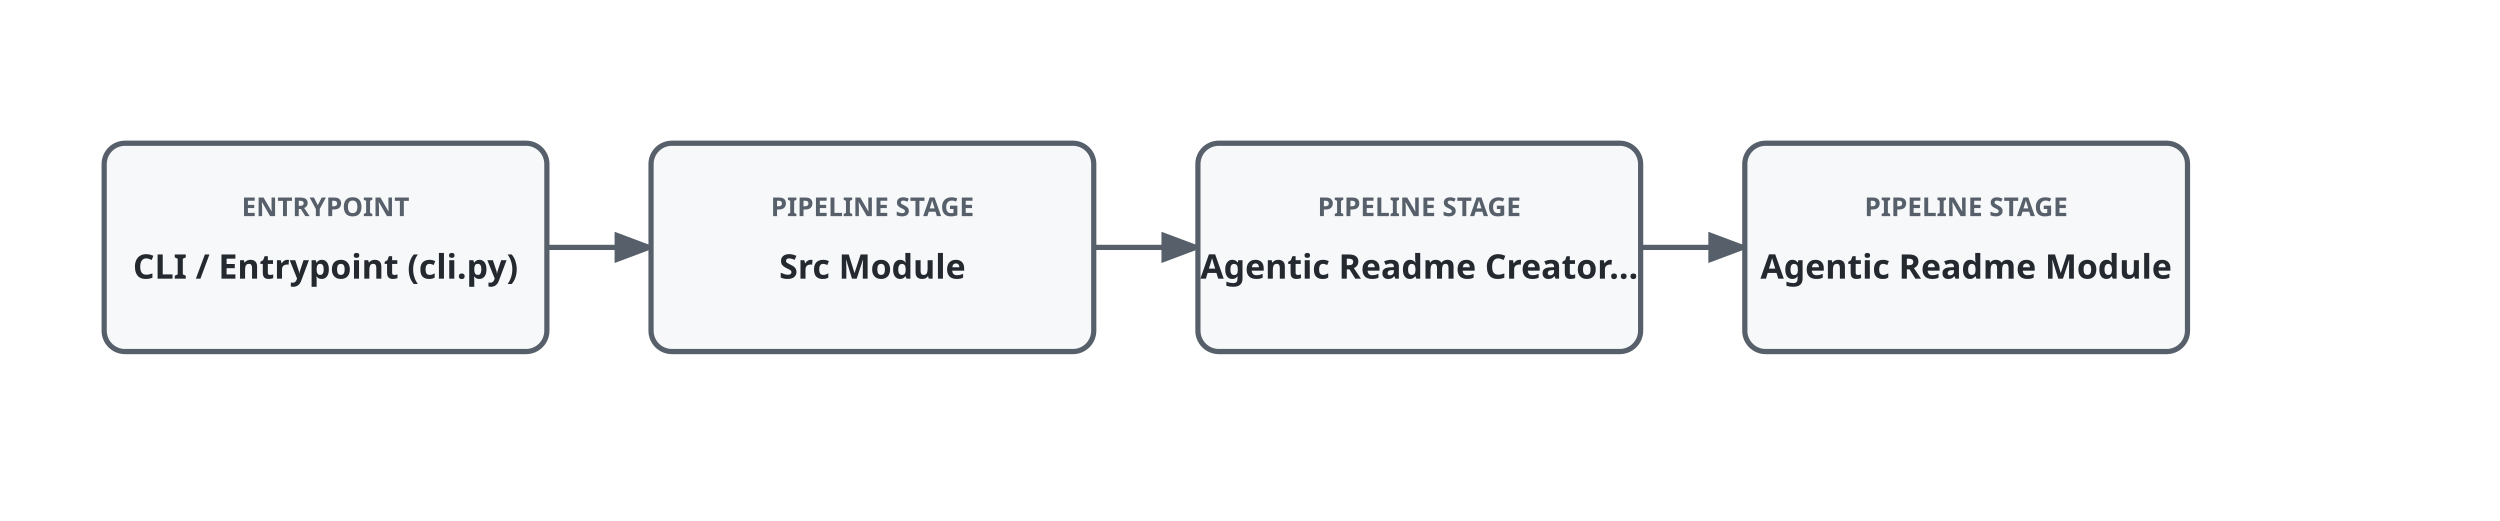
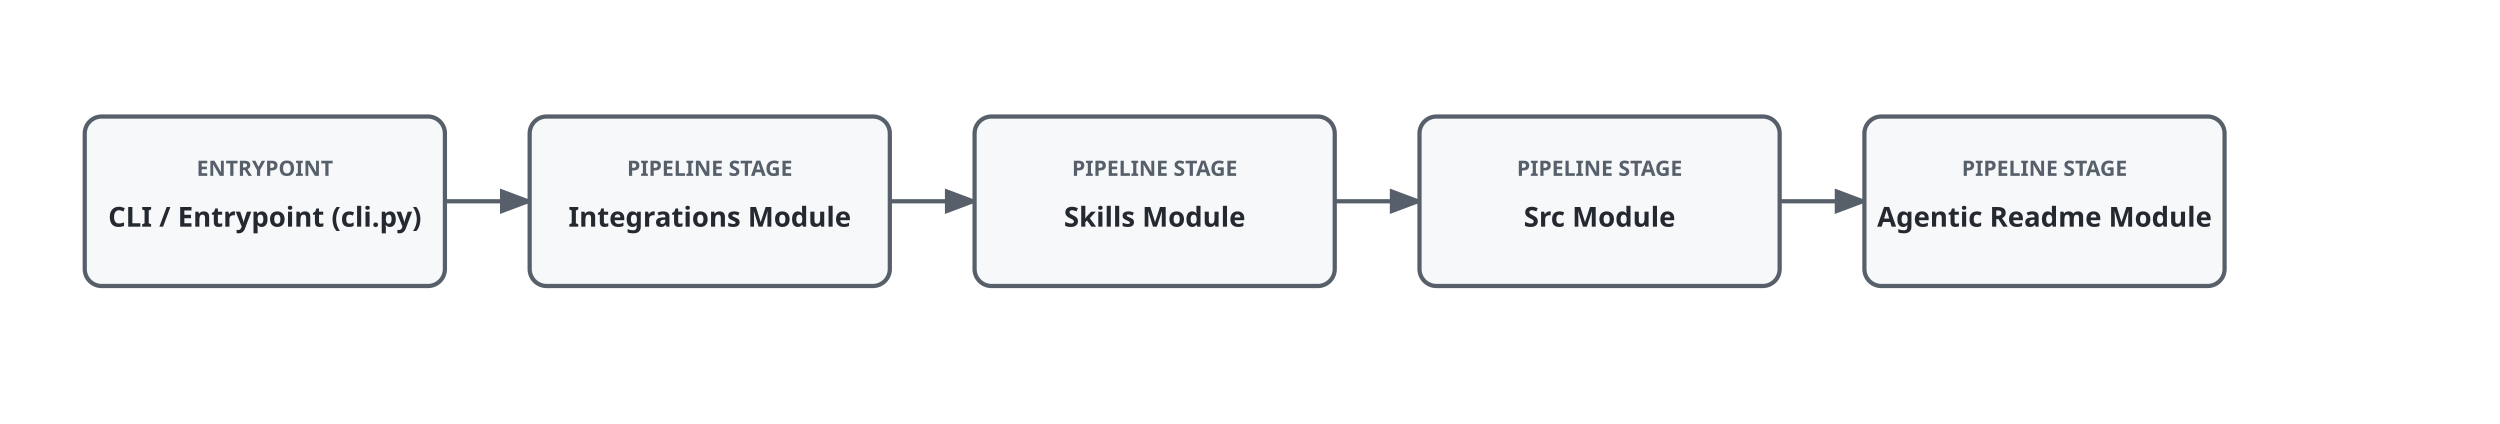
- <svg xmlns="http://www.w3.org/2000/svg" viewBox="0 0 960 200" width="100%" height="200" style="background-color: #ffffff;">
+ <svg xmlns="http://www.w3.org/2000/svg" viewBox="0 0 1180 200" width="100%" height="200" style="background-color: #ffffff;">
  <defs>
    <marker id="arrowhead" markerWidth="8" markerHeight="6" refX="7" refY="3" orient="auto">
      <polygon points="0 0, 8 3, 0 6" fill="#57606a" />
    </marker>
  </defs>
  <rect x="40" y="55" width="170" height="80" rx="8" fill="#f6f8fa" stroke="#57606a" stroke-width="2" />
  <text x="125.0" y="83" font-size="10" font-family="system-ui, sans-serif" font-weight="600" fill="#57606a" text-anchor="middle">ENTRYPOINT</text>
  <text x="125.0" y="107" font-size="13" font-family="system-ui, sans-serif" font-weight="bold" fill="#24292f" text-anchor="middle">CLI / Entrypoint (cli.py)</text>
  <line x1="210" y1="95.0" x2="250" y2="95.0" stroke="#57606a" stroke-width="2" marker-end="url(#arrowhead)" />
  <rect x="250" y="55" width="170" height="80" rx="8" fill="#f6f8fa" stroke="#57606a" stroke-width="2" />
  <text x="335.0" y="83" font-size="10" font-family="system-ui, sans-serif" font-weight="600" fill="#57606a" text-anchor="middle">PIPELINE STAGE</text>
-   <text x="335.0" y="107" font-size="13" font-family="system-ui, sans-serif" font-weight="bold" fill="#24292f" text-anchor="middle">Src Module</text>
+   <text x="335.0" y="107" font-size="13" font-family="system-ui, sans-serif" font-weight="bold" fill="#24292f" text-anchor="middle">Integrations Module</text>
  <line x1="420" y1="95.0" x2="460" y2="95.0" stroke="#57606a" stroke-width="2" marker-end="url(#arrowhead)" />
  <rect x="460" y="55" width="170" height="80" rx="8" fill="#f6f8fa" stroke="#57606a" stroke-width="2" />
  <text x="545.0" y="83" font-size="10" font-family="system-ui, sans-serif" font-weight="600" fill="#57606a" text-anchor="middle">PIPELINE STAGE</text>
-   <text x="545.0" y="107" font-size="13" font-family="system-ui, sans-serif" font-weight="bold" fill="#24292f" text-anchor="middle">Agentic Readme Creator...</text>
+   <text x="545.0" y="107" font-size="13" font-family="system-ui, sans-serif" font-weight="bold" fill="#24292f" text-anchor="middle">Skills Module</text>
  <line x1="630" y1="95.0" x2="670" y2="95.0" stroke="#57606a" stroke-width="2" marker-end="url(#arrowhead)" />
  <rect x="670" y="55" width="170" height="80" rx="8" fill="#f6f8fa" stroke="#57606a" stroke-width="2" />
  <text x="755.0" y="83" font-size="10" font-family="system-ui, sans-serif" font-weight="600" fill="#57606a" text-anchor="middle">PIPELINE STAGE</text>
-   <text x="755.0" y="107" font-size="13" font-family="system-ui, sans-serif" font-weight="bold" fill="#24292f" text-anchor="middle">Agentic Readme Module</text>
+   <text x="755.0" y="107" font-size="13" font-family="system-ui, sans-serif" font-weight="bold" fill="#24292f" text-anchor="middle">Src Module</text>
+   <line x1="840" y1="95.0" x2="880" y2="95.0" stroke="#57606a" stroke-width="2" marker-end="url(#arrowhead)" />
+   <rect x="880" y="55" width="170" height="80" rx="8" fill="#f6f8fa" stroke="#57606a" stroke-width="2" />
+   <text x="965.0" y="83" font-size="10" font-family="system-ui, sans-serif" font-weight="600" fill="#57606a" text-anchor="middle">PIPELINE STAGE</text>
+   <text x="965.0" y="107" font-size="13" font-family="system-ui, sans-serif" font-weight="bold" fill="#24292f" text-anchor="middle">Agentic Readme Module</text>
</svg>
